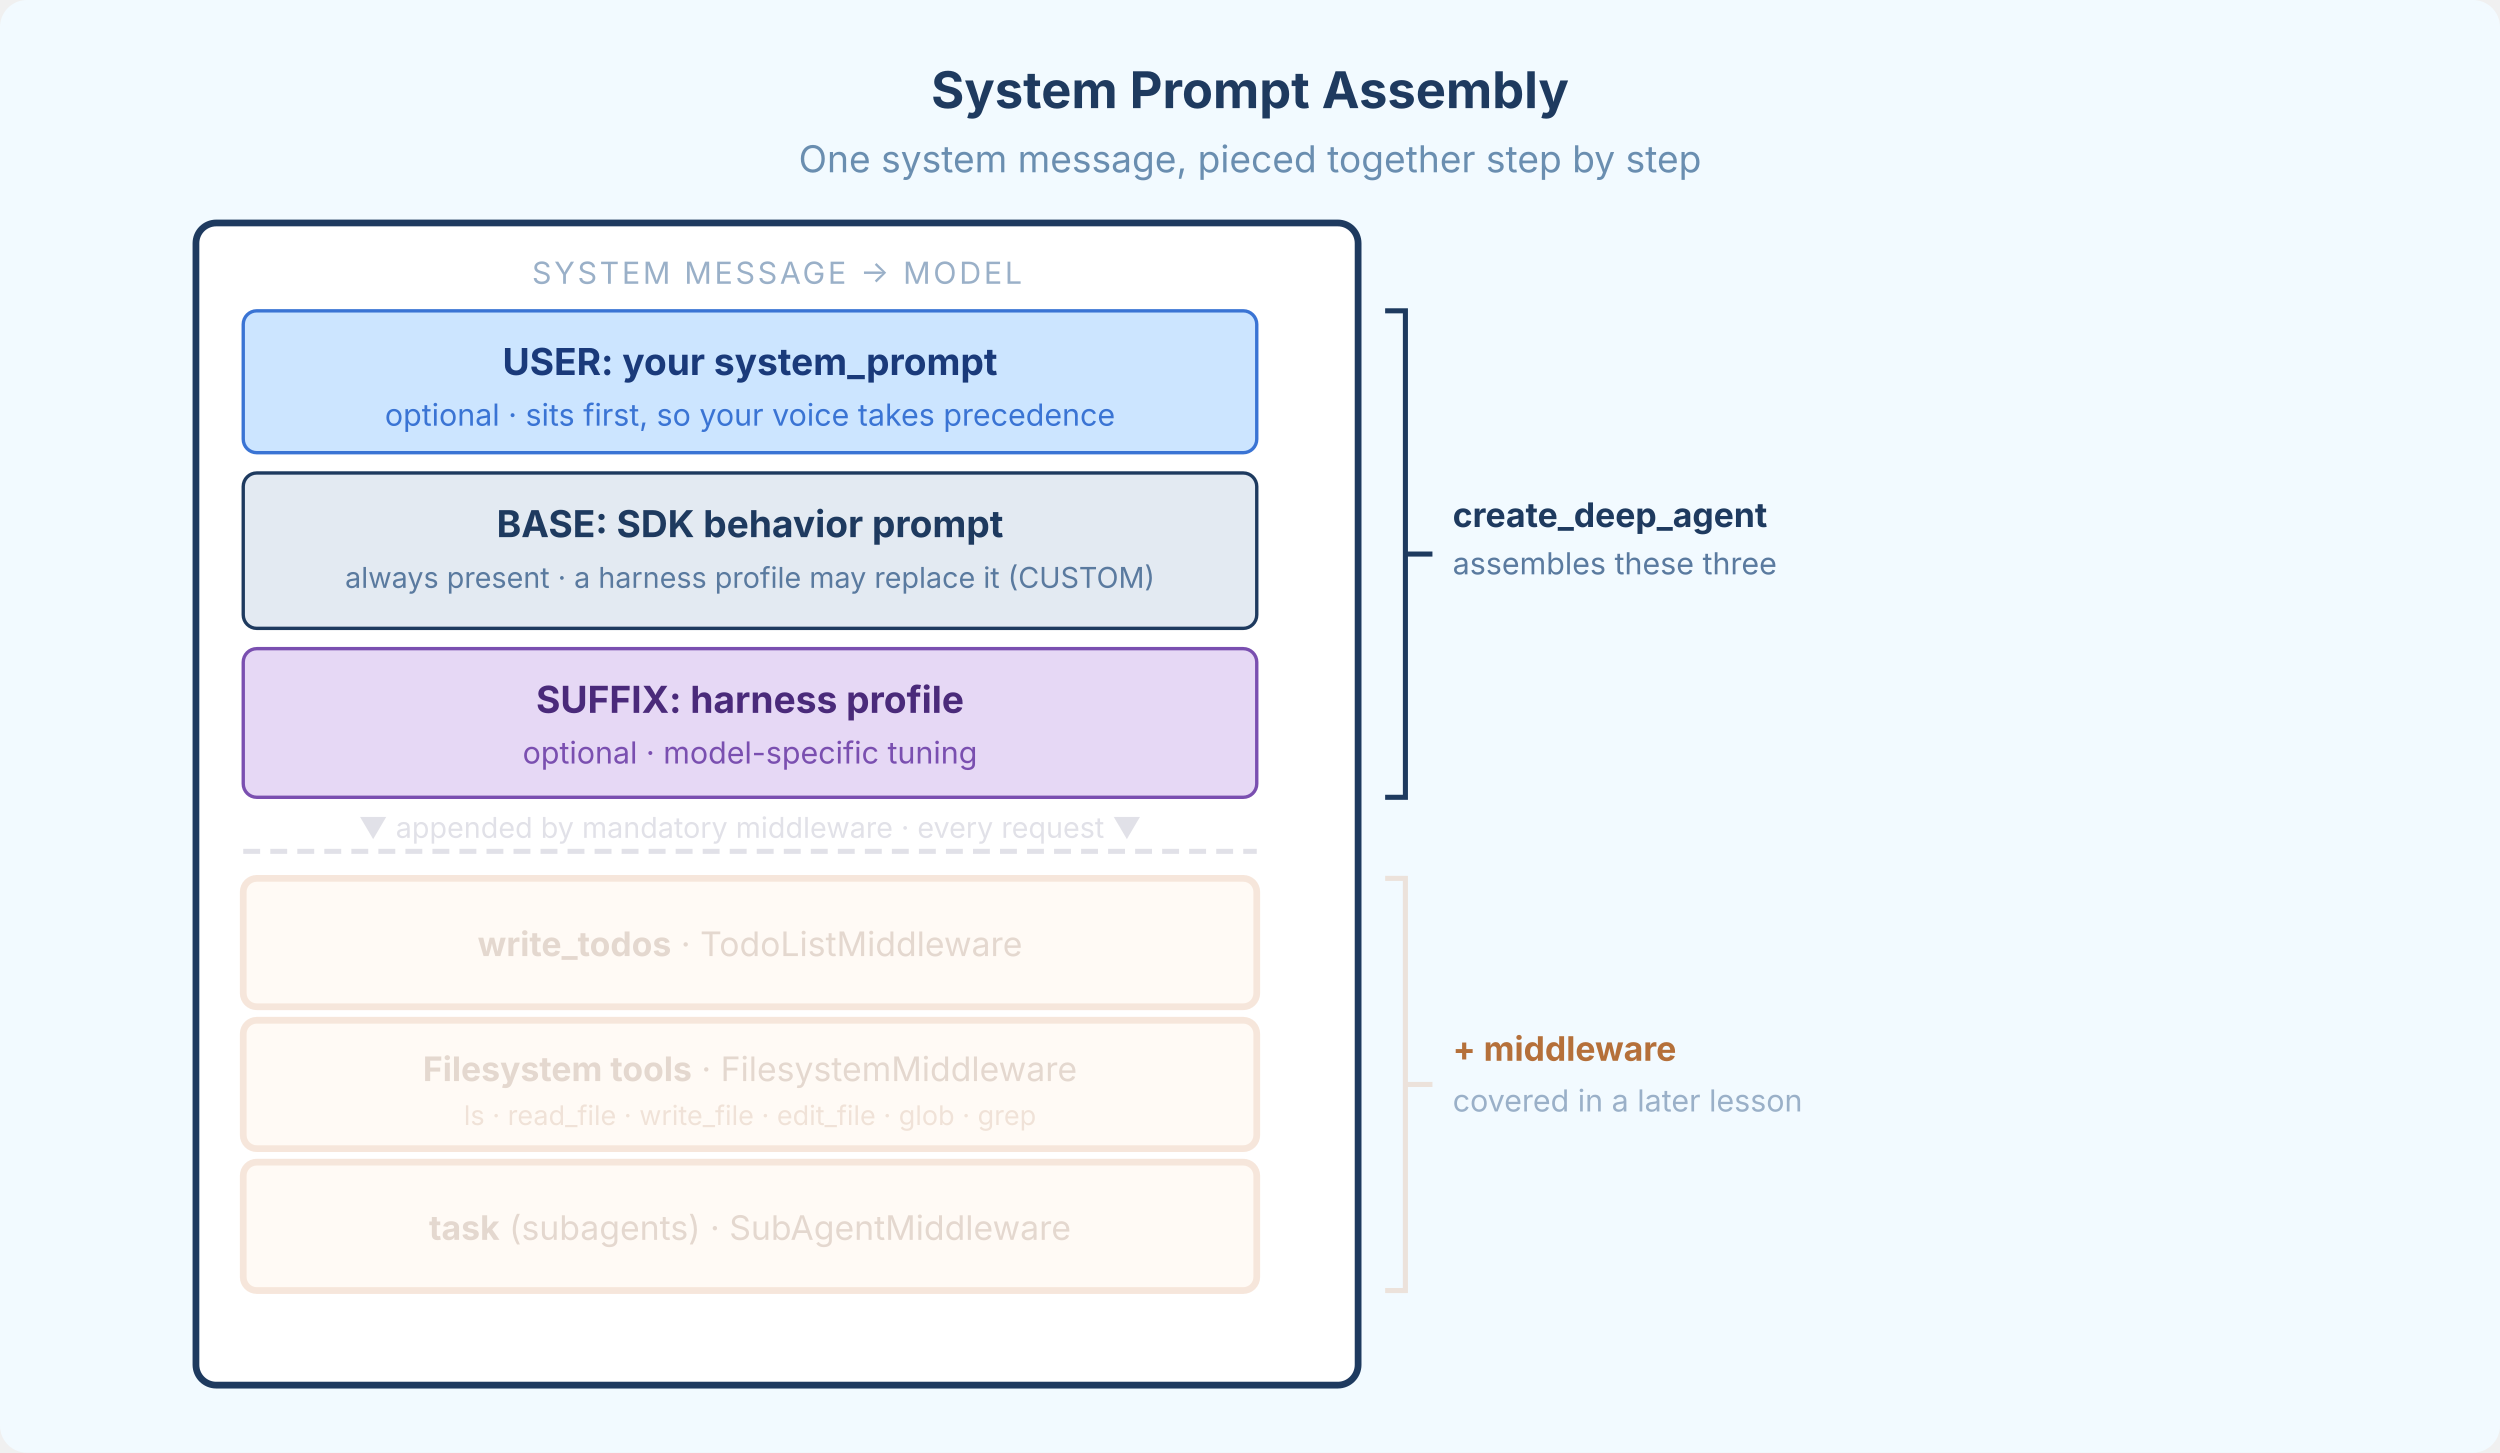
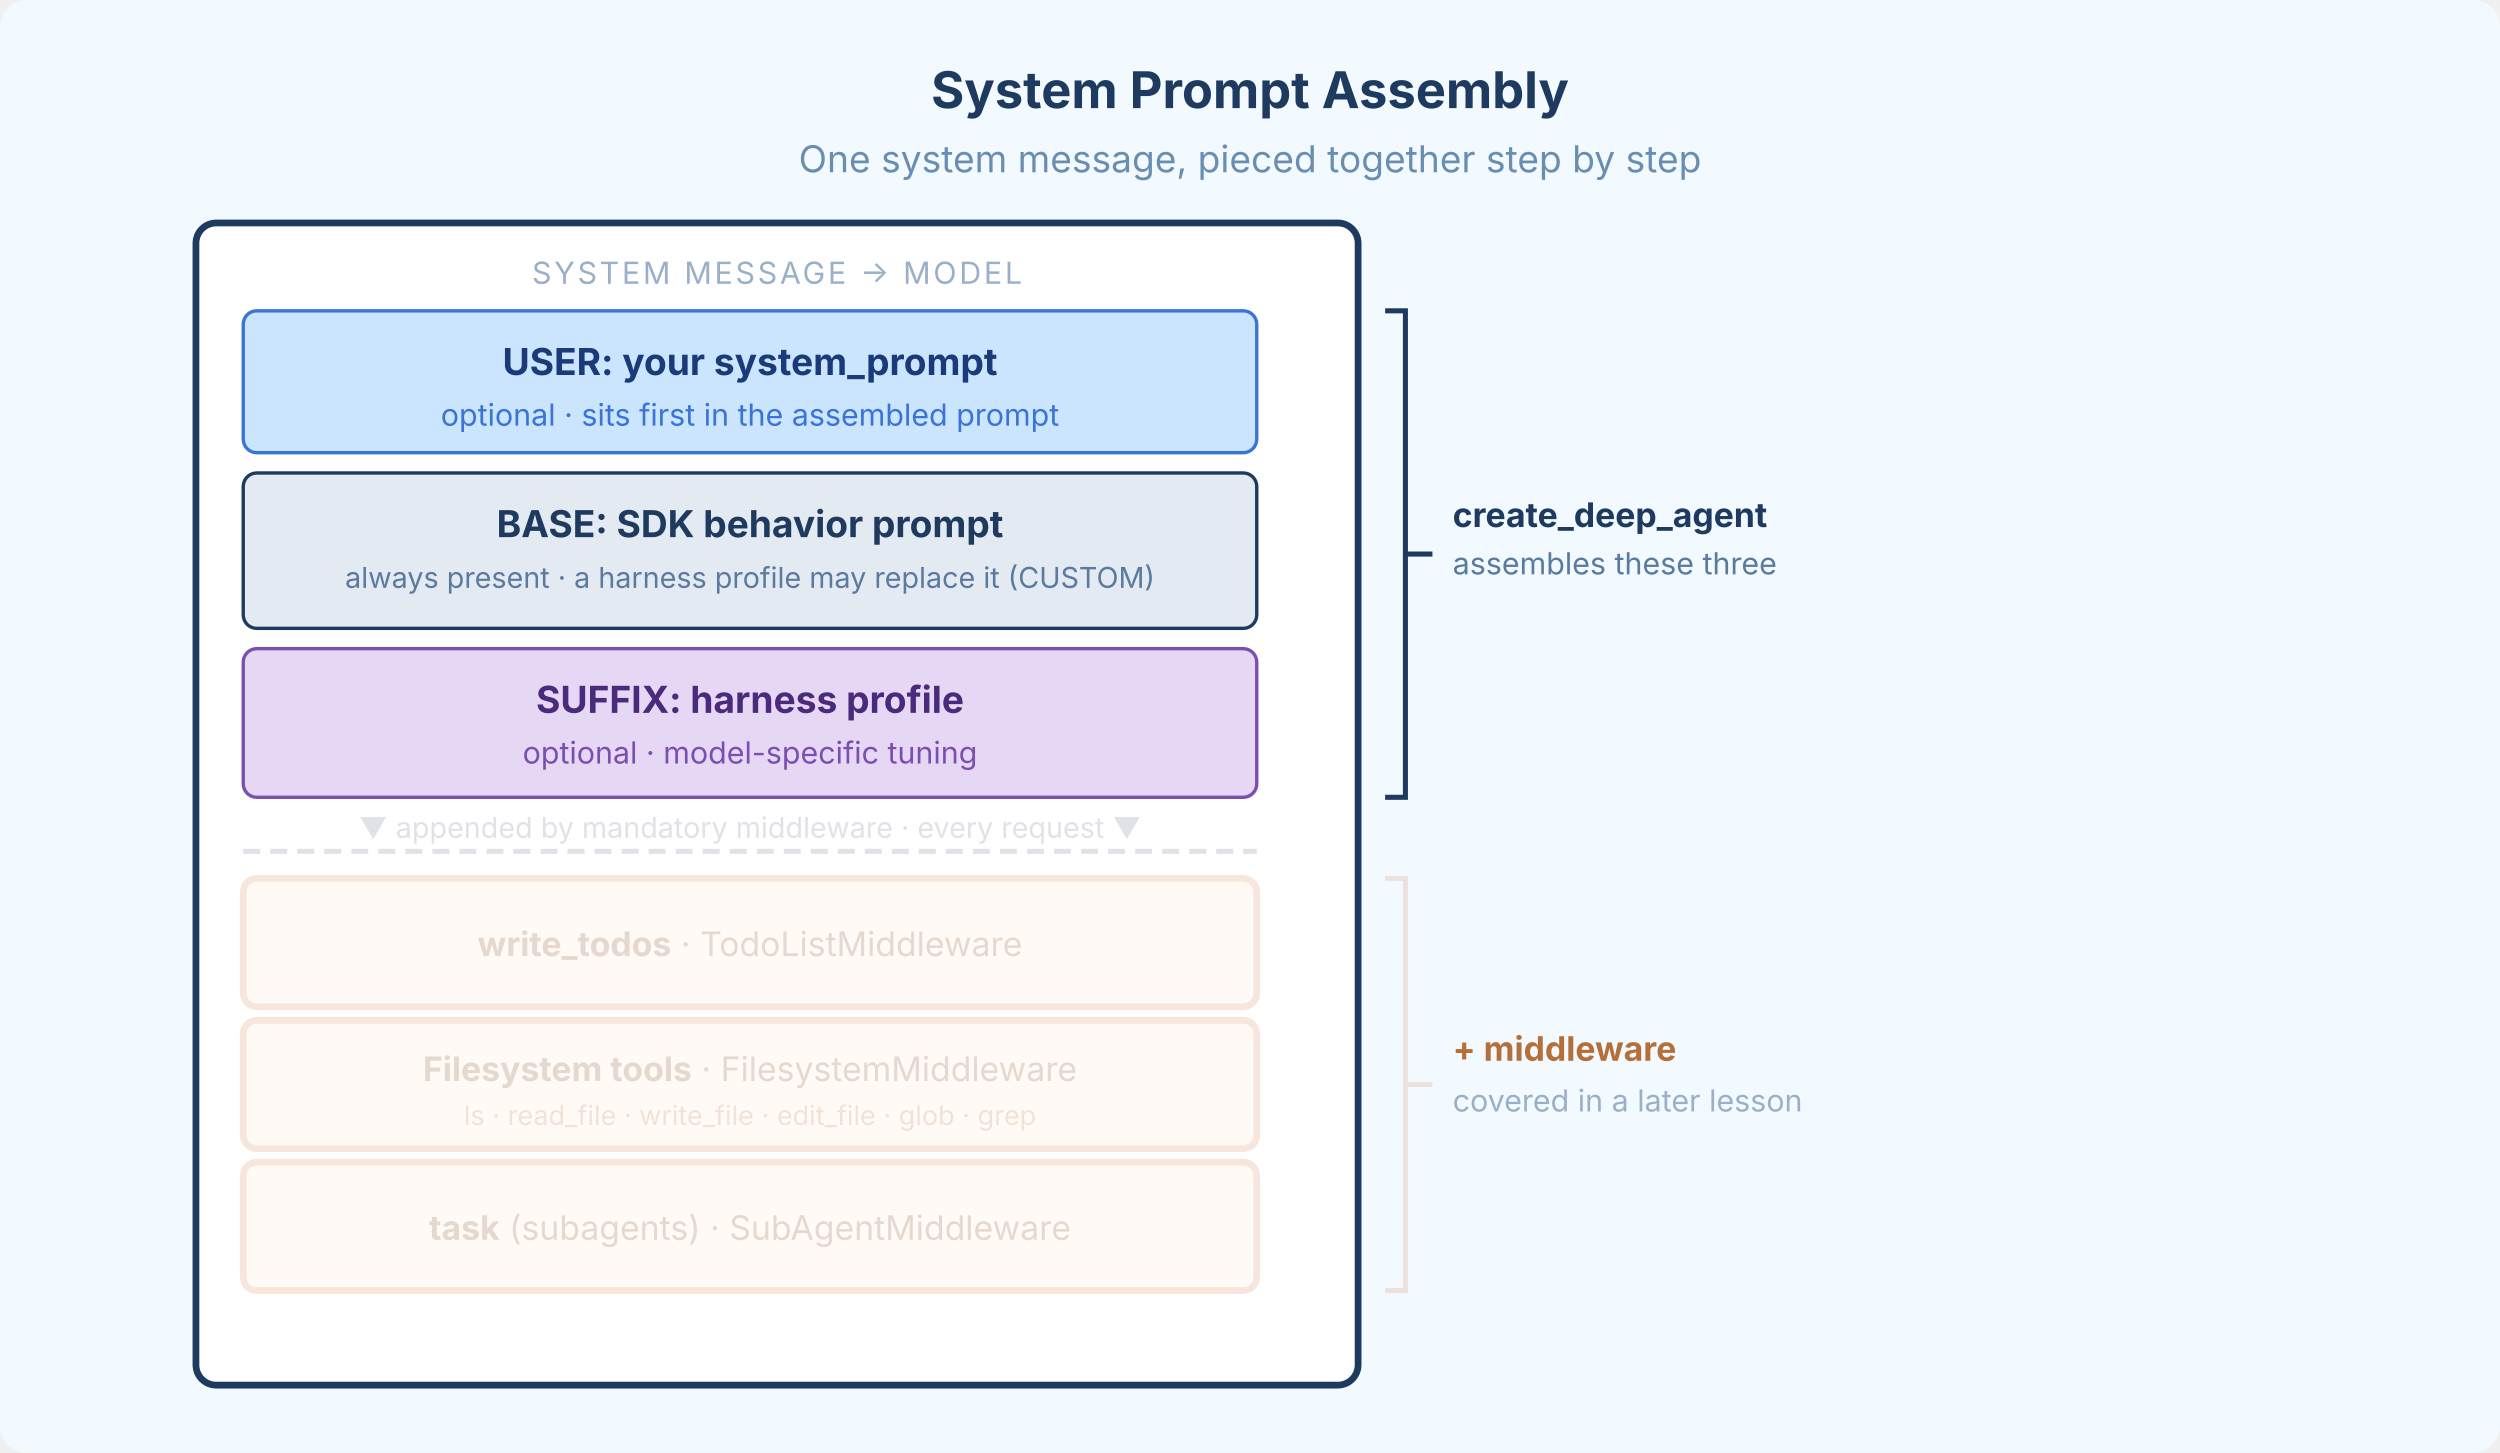
<svg xmlns="http://www.w3.org/2000/svg" width="740" height="430" font-family="-apple-system, BlinkMacSystemFont, 'Segoe UI', sans-serif">
  <rect width="740" height="430" fill="#F2FAFF" rx="8" />
  <text x="370" y="32" text-anchor="middle" font-size="15" font-weight="700" fill="#1E3A5F">System Prompt Assembly</text>
  <text x="370" y="51" text-anchor="middle" font-size="11" fill="#6A8EB0">One system message, pieced together step by step</text>
  <rect x="58" y="66" width="344" height="344" rx="6" fill="white" stroke="#1E3A5F" stroke-width="2" />
  <text x="230" y="84" text-anchor="middle" font-size="9" fill="#9AB0C8" letter-spacing="0.8">SYSTEM MESSAGE  →  MODEL</text>
  <rect x="72" y="92" width="300" height="42" rx="4" fill="#CCE5FF" stroke="#3A74D4" stroke-width="1" />
  <text x="222" y="111" text-anchor="middle" font-size="11" font-weight="700" fill="#1A3A7A">USER: your system_prompt</text>
-   <text x="222" y="126" text-anchor="middle" font-size="9" fill="#3A74D4">optional · sits first, so your voice takes precedence</text>
+   <text x="222" y="126" text-anchor="middle" font-size="9" fill="#3A74D4">optional · sits first in the assembled prompt</text>
  <rect x="72" y="140" width="300" height="46" rx="4" fill="#E3EAF2" stroke="#1E3A5F" stroke-width="1" />
  <text x="222" y="159" text-anchor="middle" font-size="11" font-weight="700" fill="#1E3A5F">BASE: SDK behavior prompt</text>
  <text x="222" y="174" text-anchor="middle" font-size="8.5" fill="#5A7A9F">always present · a harness profile may replace it (CUSTOM)</text>
  <rect x="72" y="192" width="300" height="44" rx="4" fill="#E6D8F5" stroke="#7A4FB0" stroke-width="1" />
  <text x="222" y="211" text-anchor="middle" font-size="11" font-weight="700" fill="#4A2A7A">SUFFIX: harness profile</text>
  <text x="222" y="226" text-anchor="middle" font-size="9" fill="#7A4FB0">optional · model-specific tuning</text>
  <g opacity="0.2">
    <line x1="72" y1="252" x2="372" y2="252" stroke="#6A6A8A" stroke-width="1.5" stroke-dasharray="5,3" />
    <text x="222" y="248" text-anchor="middle" font-size="8.5" fill="#6A6A8A">▼  appended by mandatory middleware · every request  ▼</text>
    <rect x="72" y="260" width="300" height="38" rx="4" fill="#FFE8CC" stroke="#D4834A" stroke-width="2" />
    <text x="222" y="283" text-anchor="middle" font-size="10" fill="#7A3A10">
      <tspan font-weight="700">write_todos</tspan>  ·  TodoListMiddleware</text>
    <rect x="72" y="302" width="300" height="38" rx="4" fill="#FFE8CC" stroke="#D4834A" stroke-width="2" />
    <text x="222" y="320" text-anchor="middle" font-size="10" fill="#7A3A10">
      <tspan font-weight="700">Filesystem tools</tspan>  ·  FilesystemMiddleware</text>
    <text x="222" y="333" text-anchor="middle" font-size="8" fill="#B5703A">ls · read_file · write_file · edit_file · glob · grep</text>
    <rect x="72" y="344" width="300" height="38" rx="4" fill="#FFE8CC" stroke="#D4834A" stroke-width="2" />
    <text x="222" y="367" text-anchor="middle" font-size="10" fill="#7A3A10">
      <tspan font-weight="700">task</tspan> (subagents)  ·  SubAgentMiddleware</text>
  </g>
  <path d="M 410 92 L 416 92 L 416 236 L 410 236" fill="none" stroke="#1E3A5F" stroke-width="1.5" />
  <line x1="416" y1="164" x2="424" y2="164" stroke="#1E3A5F" stroke-width="1.5" />
  <text x="430" y="156" font-size="10" font-weight="700" fill="#1E3A5F">create_deep_agent</text>
  <text x="430" y="170" font-size="9" fill="#5A7A9F">assembles these three</text>
  <g opacity="0.2">
    <path d="M 410 260 L 416 260 L 416 382 L 410 382" fill="none" stroke="#D4834A" stroke-width="1.5" />
    <line x1="416" y1="321" x2="424" y2="321" stroke="#D4834A" stroke-width="1.5" />
  </g>
  <text x="430" y="314" font-size="10" font-weight="700" fill="#B5703A">+ middleware</text>
  <text x="430" y="329" font-size="9" fill="#9AB0C8">covered in a later lesson</text>
</svg>
